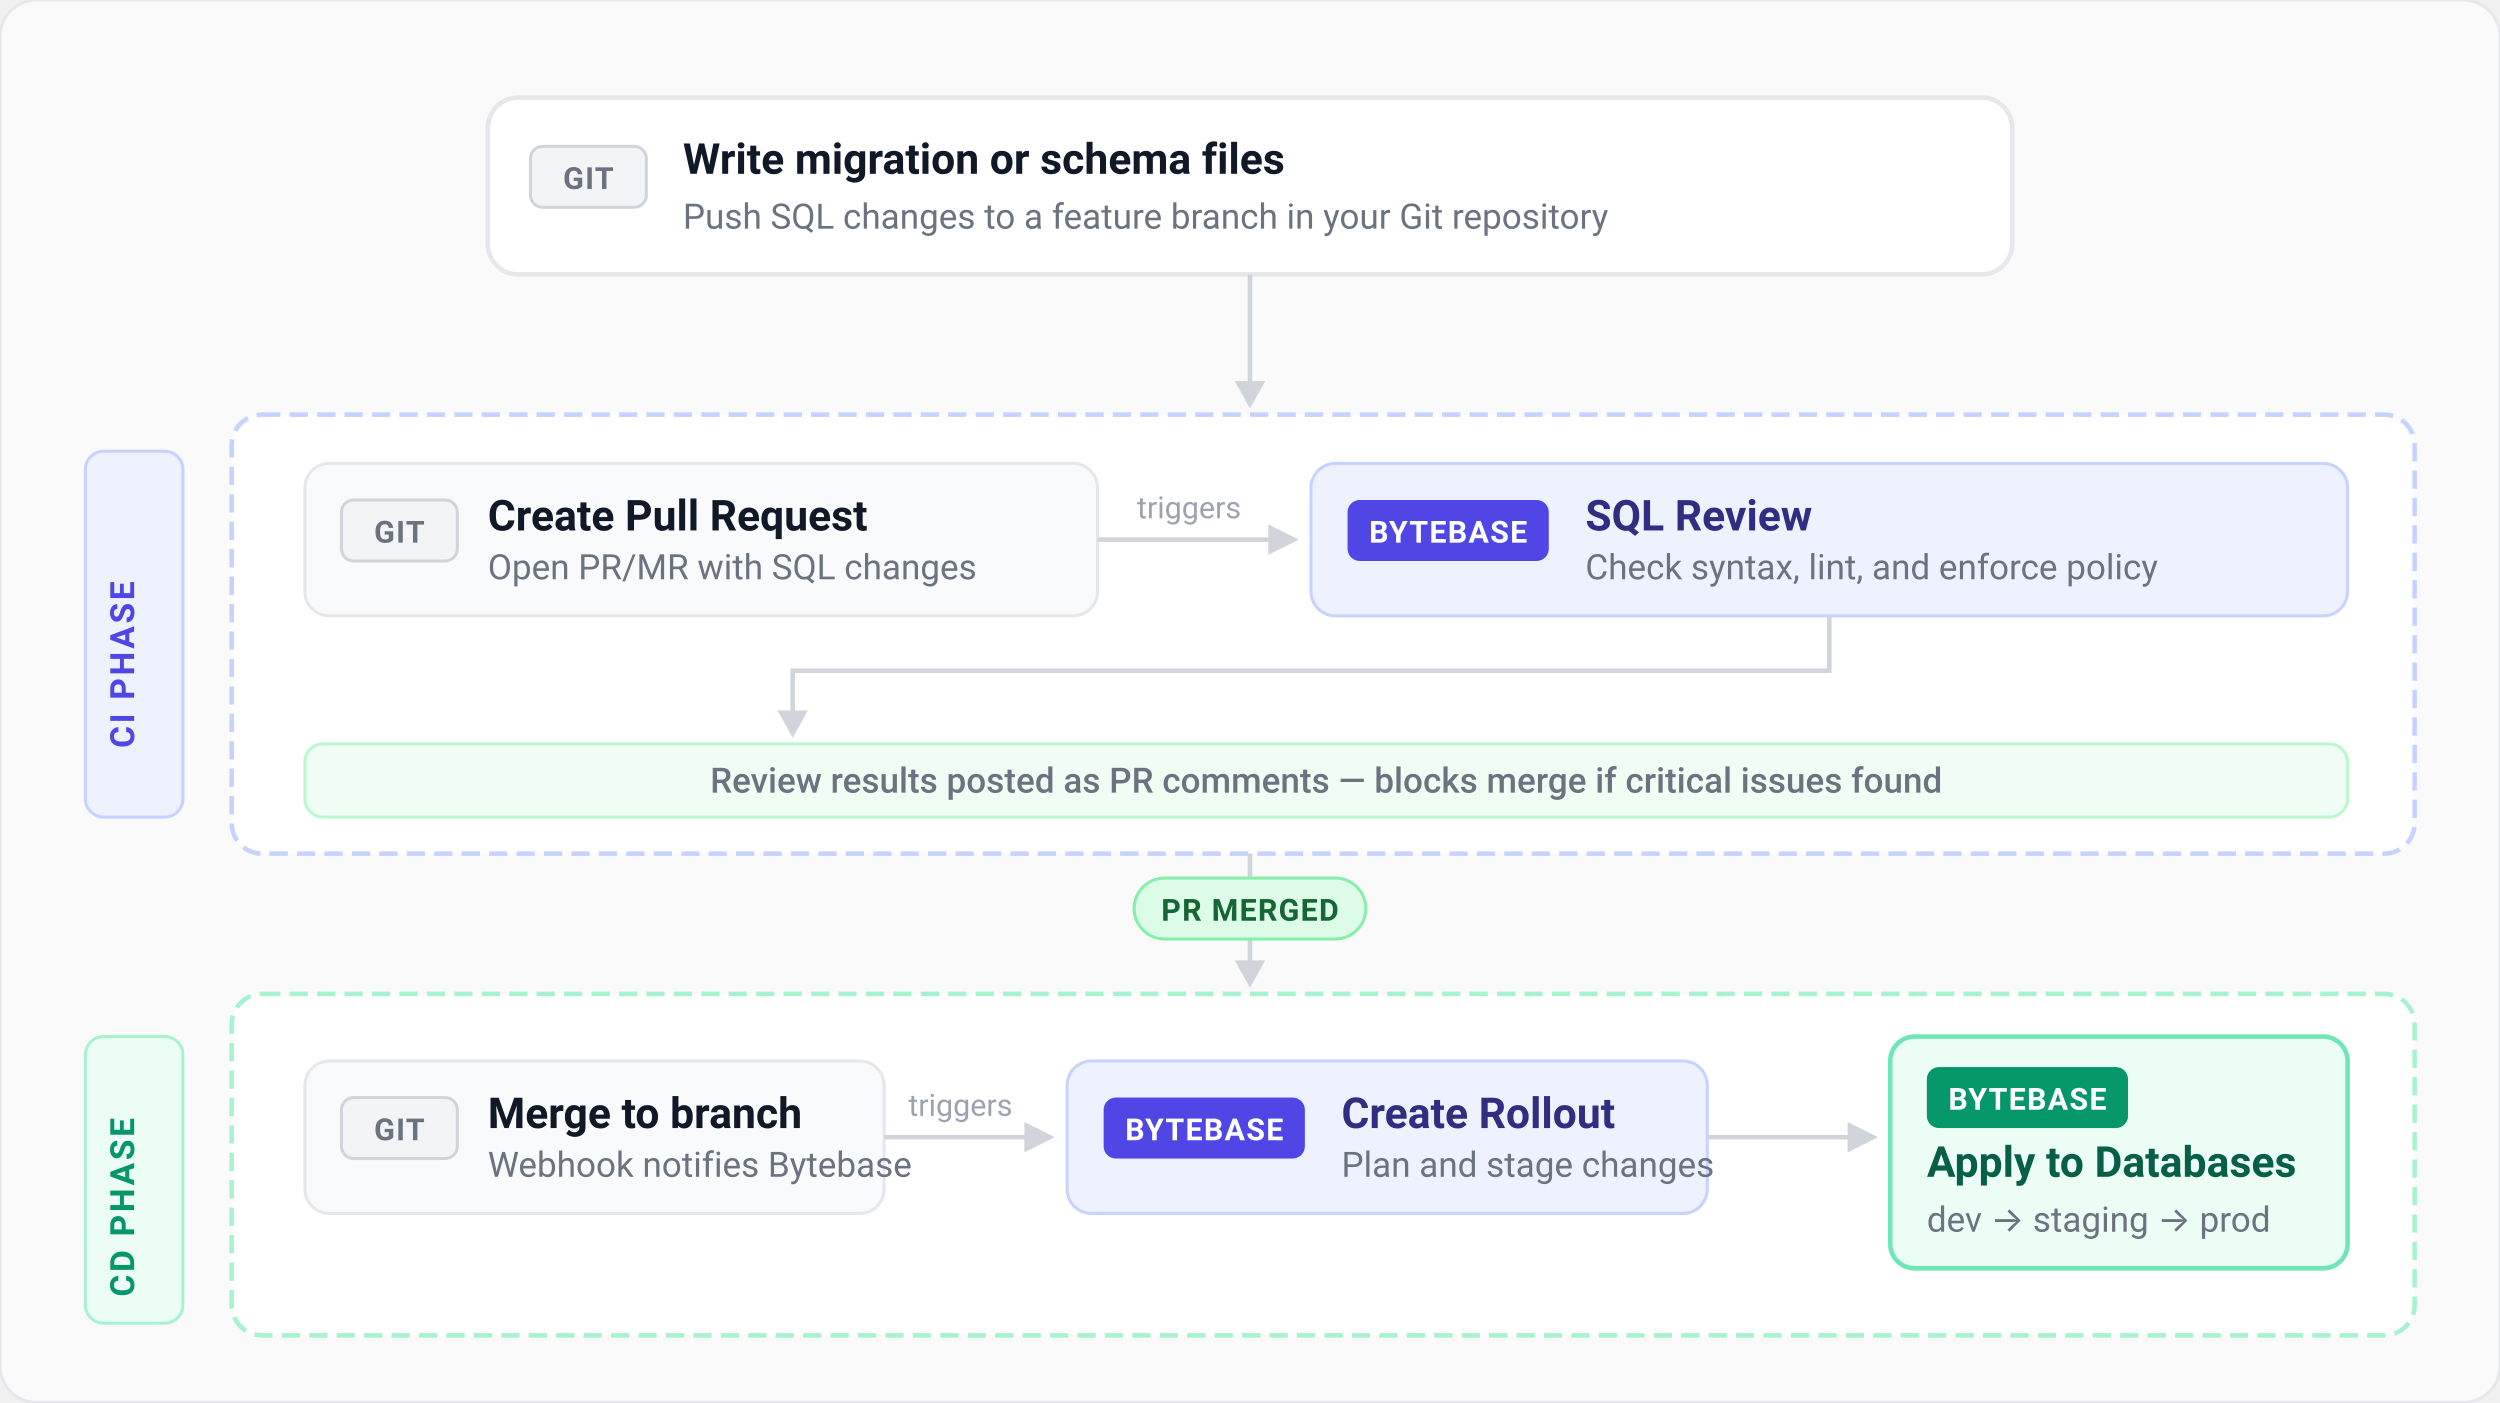
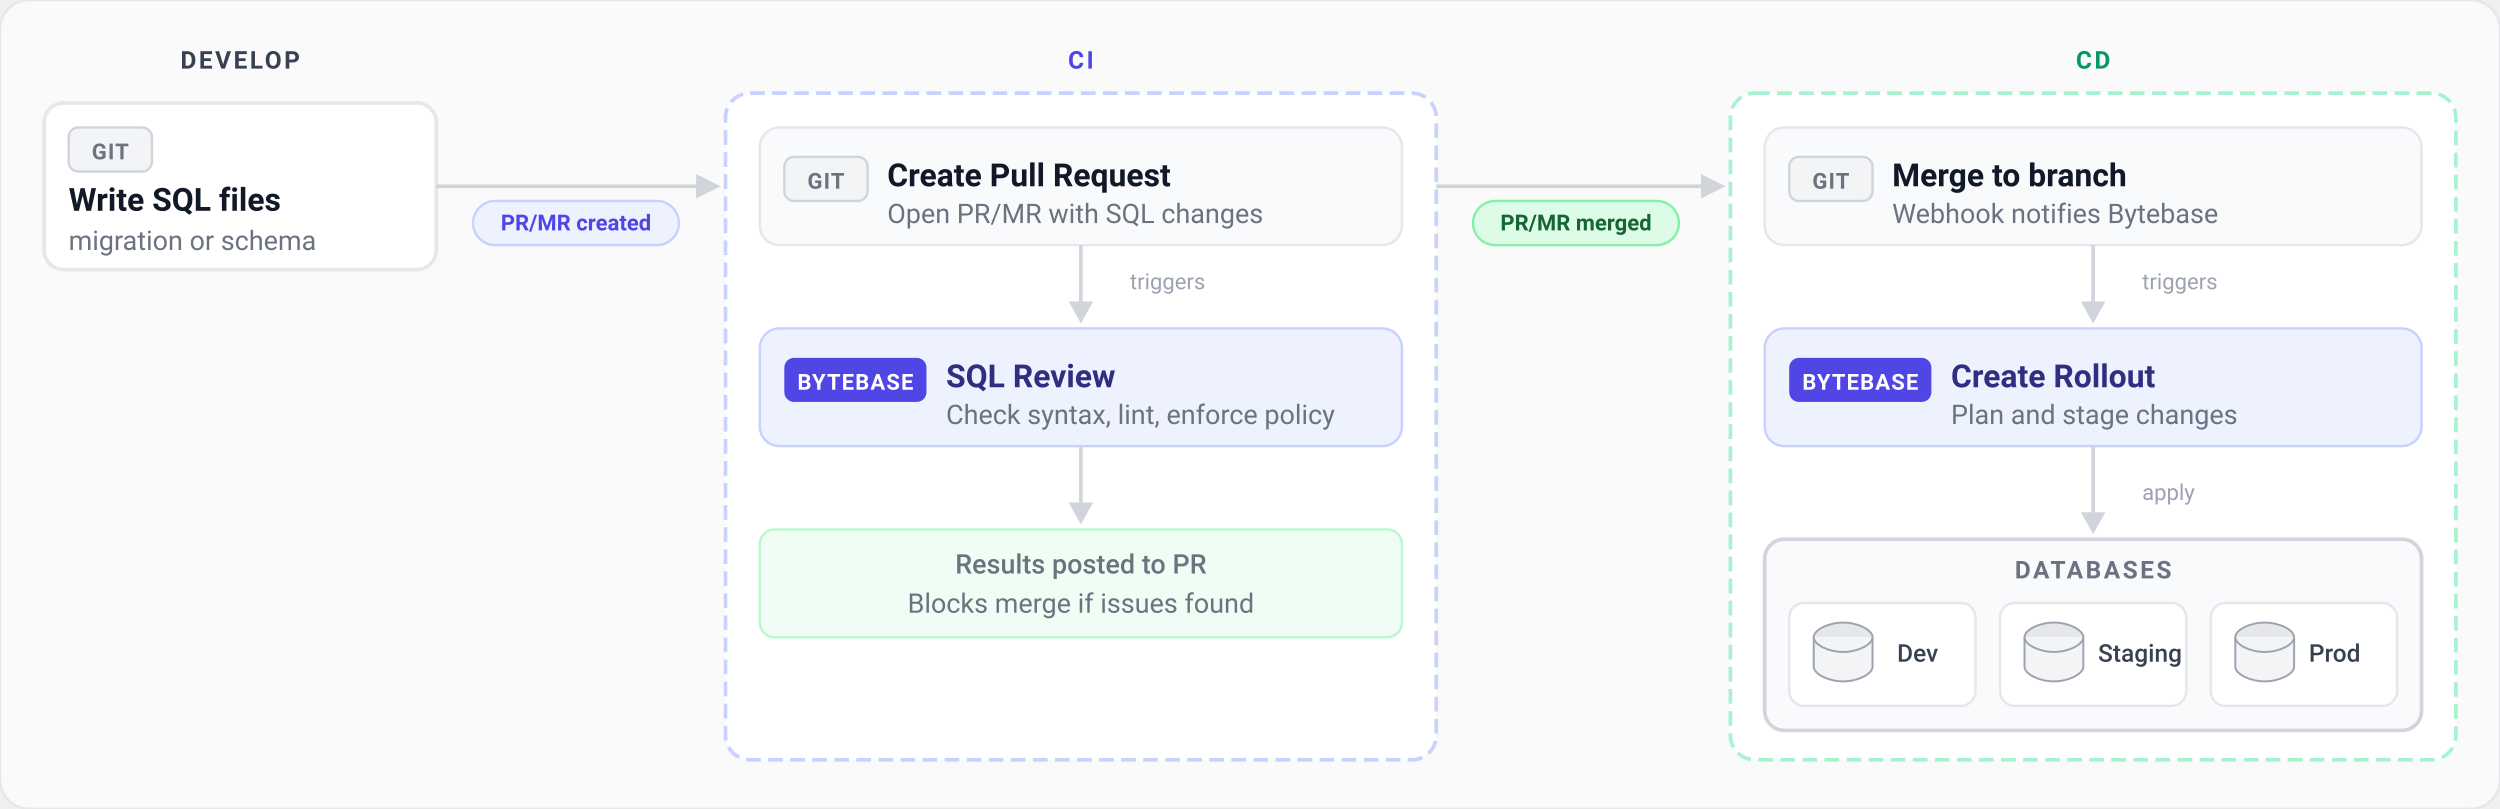
- <svg xmlns="http://www.w3.org/2000/svg" viewBox="0 0 820 460" fill="none">
+ <svg xmlns="http://www.w3.org/2000/svg" viewBox="0 0 1020 330" fill="none">
  <style>
-     .phase { font-family: -apple-system, BlinkMacSystemFont, 'Segoe UI', Roboto, sans-serif; font-size: 11px; font-weight: 700; letter-spacing: 0.08em; }
-     .title { font-family: -apple-system, BlinkMacSystemFont, 'Segoe UI', Roboto, sans-serif; font-size: 14px; font-weight: 600; }
-     .desc { font-family: -apple-system, BlinkMacSystemFont, 'Segoe UI', Roboto, sans-serif; font-size: 11.5px; fill: #6B7280; }
-     .badge { font-family: -apple-system, BlinkMacSystemFont, 'Segoe UI', Roboto, sans-serif; font-size: 10px; font-weight: 600; letter-spacing: 0.04em; }
-     .connector { font-family: -apple-system, BlinkMacSystemFont, 'Segoe UI', Roboto, sans-serif; font-size: 10px; fill: #9CA3AF; }
+     .phase { font-family: -apple-system, BlinkMacSystemFont, 'Segoe UI', Roboto, sans-serif; font-size: 10px; font-weight: 700; letter-spacing: 0.1em; }
+     .title { font-family: -apple-system, BlinkMacSystemFont, 'Segoe UI', Roboto, sans-serif; font-size: 13px; font-weight: 600; }
+     .desc { font-family: -apple-system, BlinkMacSystemFont, 'Segoe UI', Roboto, sans-serif; font-size: 11px; fill: #6B7280; }
+     .badge { font-family: -apple-system, BlinkMacSystemFont, 'Segoe UI', Roboto, sans-serif; font-size: 9px; font-weight: 700; letter-spacing: 0.05em; }
+     .trans { font-family: -apple-system, BlinkMacSystemFont, 'Segoe UI', Roboto, sans-serif; font-size: 9px; font-weight: 600; }
+     .db-label { font-family: -apple-system, BlinkMacSystemFont, 'Segoe UI', Roboto, sans-serif; font-size: 10px; font-weight: 500; fill: #374151; }
+     .connector { font-family: -apple-system, BlinkMacSystemFont, 'Segoe UI', Roboto, sans-serif; font-size: 9px; fill: #9CA3AF; }
  </style>
-   <rect width="820" height="460" rx="12" fill="#FAFAFA" stroke="#E5E7EB" stroke-width="1" />
-   <g transform="translate(160, 32)">
-     <rect x="0" y="0" width="500" height="58" rx="10" fill="white" stroke="#E5E7EB" stroke-width="1.5" />
-     <rect x="14" y="16" width="38" height="20" rx="4" fill="#F3F4F6" stroke="#D1D5DB" stroke-width="1" />
-     <text x="33" y="30" text-anchor="middle" class="badge" fill="#6B7280">GIT</text>
-     <text x="64" y="25" class="title" fill="#111827">Write migration or schema files</text>
-     <text x="64" y="43" class="desc">Push SQL changes to a feature branch in your Git repository</text>
+   <rect width="1020" height="330" rx="12" fill="#FAFAFA" stroke="#E5E7EB" stroke-width="1" />
+   <text x="98" y="28" text-anchor="middle" class="phase" fill="#374151">DEVELOP</text>
+   <g transform="translate(18, 42)">
+     <rect x="0" y="0" width="160" height="68" rx="8" fill="white" stroke="#E5E7EB" stroke-width="1.5" />
+     <rect x="10" y="10" width="34" height="18" rx="4" fill="#F3F4F6" stroke="#D1D5DB" stroke-width="1" />
+     <text x="27" y="23" text-anchor="middle" class="badge" fill="#6B7280">GIT</text>
+     <text x="10" y="44" class="title" fill="#111827">Write SQL files</text>
+     <text x="10" y="60" class="desc">migration or schema</text>
  </g>
-   <path d="M410 90 L410 128" stroke="#D1D5DB" stroke-width="1.5" />
-   <polygon points="405,125 410,134 415,125" fill="#D1D5DB" />
-   <rect x="28" y="148" width="32" height="120" rx="6" fill="#EEF2FF" stroke="#C7D2FE" stroke-width="1" />
-   <text x="44" y="218" text-anchor="middle" class="phase" fill="#4F46E5" transform="rotate(-90 44 218)">CI PHASE</text>
-   <rect x="76" y="136" width="716" height="144" rx="10" fill="white" stroke="#C7D2FE" stroke-width="1.5" stroke-dasharray="6 3" />
-   <g transform="translate(100, 152)">
-     <rect x="0" y="0" width="260" height="50" rx="8" fill="#F9FAFB" stroke="#E5E7EB" stroke-width="1" />
-     <rect x="12" y="12" width="38" height="20" rx="4" fill="#F3F4F6" stroke="#D1D5DB" stroke-width="1" />
-     <text x="31" y="26" text-anchor="middle" class="badge" fill="#6B7280">GIT</text>
-     <text x="60" y="22" class="title" fill="#111827" font-size="13">Create Pull Request</text>
-     <text x="60" y="38" class="desc">Open PR/MR with SQL changes</text>
+   <line x1="178" y1="76" x2="288" y2="76" stroke="#D1D5DB" stroke-width="1.5" />
+   <polygon points="284,71 294,76 284,81" fill="#D1D5DB" />
+   <rect x="193" y="82" width="84" height="18" rx="9" fill="#EEF2FF" stroke="#C7D2FE" stroke-width="1" />
+   <text x="235" y="94" text-anchor="middle" class="trans" fill="#4F46E5">PR/MR created</text>
+   <text x="441" y="28" text-anchor="middle" class="phase" fill="#4F46E5">CI</text>
+   <rect x="296" y="38" width="290" height="272" rx="10" fill="white" stroke="#C7D2FE" stroke-width="1.5" stroke-dasharray="6 3" />
+   <g transform="translate(310, 52)">
+     <rect x="0" y="0" width="262" height="48" rx="8" fill="#F9FAFB" stroke="#E5E7EB" stroke-width="1" />
+     <rect x="10" y="12" width="34" height="18" rx="4" fill="#F3F4F6" stroke="#D1D5DB" stroke-width="1" />
+     <text x="27" y="25" text-anchor="middle" class="badge" fill="#6B7280">GIT</text>
+     <text x="52" y="24" class="title" fill="#111827" font-size="12">Create Pull Request</text>
+     <text x="52" y="39" class="desc">Open PR/MR with SQL changes</text>
  </g>
-   <path d="M360 177 L420 177" stroke="#D1D5DB" stroke-width="1.5" />
-   <polygon points="416,172 426,177 416,182" fill="#D1D5DB" />
-   <text x="390" y="170" text-anchor="middle" class="connector">triggers</text>
-   <g transform="translate(430, 152)">
-     <rect x="0" y="0" width="340" height="50" rx="8" fill="#EEF2FF" stroke="#C7D2FE" stroke-width="1" />
-     <rect x="12" y="12" width="66" height="20" rx="4" fill="#4F46E5" />
-     <text x="45" y="26" text-anchor="middle" class="badge" fill="white">BYTEBASE</text>
-     <text x="90" y="22" class="title" fill="#312E81" font-size="13">SQL Review</text>
-     <text x="90" y="38" class="desc" fill="#4338CA">Check syntax, lint, and enforce policy</text>
+   <line x1="441" y1="100" x2="441" y2="126" stroke="#D1D5DB" stroke-width="1.5" />
+   <polygon points="436,123 441,132 446,123" fill="#D1D5DB" />
+   <text x="461" y="118" class="connector">triggers</text>
+   <g transform="translate(310, 134)">
+     <rect x="0" y="0" width="262" height="48" rx="8" fill="#EEF2FF" stroke="#C7D2FE" stroke-width="1" />
+     <rect x="10" y="12" width="58" height="18" rx="4" fill="#4F46E5" />
+     <text x="39" y="25" text-anchor="middle" class="badge" fill="white">BYTEBASE</text>
+     <text x="76" y="24" class="title" fill="#312E81" font-size="12">SQL Review</text>
+     <text x="76" y="39" class="desc" fill="#4338CA">Check syntax, lint, enforce policy</text>
  </g>
-   <path d="M600 202 L600 220 L260 220 L260 236" stroke="#D1D5DB" stroke-width="1.5" />
-   <polygon points="255,233 260,242 265,233" fill="#D1D5DB" />
-   <g transform="translate(100, 244)">
-     <rect x="0" y="0" width="670" height="24" rx="6" fill="#F0FDF4" stroke="#BBF7D0" stroke-width="1" />
-     <text x="335" y="16" text-anchor="middle" class="desc" fill="#166534" font-weight="500">Review results posted as PR comments — blocks merge if critical issues found</text>
+   <line x1="441" y1="182" x2="441" y2="208" stroke="#D1D5DB" stroke-width="1.5" />
+   <polygon points="436,205 441,214 446,205" fill="#D1D5DB" />
+   <g transform="translate(310, 216)">
+     <rect x="0" y="0" width="262" height="44" rx="6" fill="#F0FDF4" stroke="#BBF7D0" stroke-width="1" />
+     <text x="131" y="18" text-anchor="middle" class="desc" fill="#166534" font-weight="500" font-size="11">Results posted to PR</text>
+     <text x="131" y="34" text-anchor="middle" class="desc" fill="#15803D" font-size="10">Blocks merge if issues found</text>
  </g>
-   <path d="M410 280 L410 318" stroke="#D1D5DB" stroke-width="1.5" />
-   <polygon points="405,315 410,324 415,315" fill="#D1D5DB" />
-   <rect x="372" y="288" width="76" height="20" rx="10" fill="#DCFCE7" stroke="#86EFAC" stroke-width="1" />
-   <text x="410" y="302" text-anchor="middle" class="badge" fill="#166534">PR MERGED</text>
-   <rect x="28" y="340" width="32" height="94" rx="6" fill="#ECFDF5" stroke="#A7F3D0" stroke-width="1" />
-   <text x="44" y="396" text-anchor="middle" class="phase" fill="#059669" transform="rotate(-90 44 396)">CD PHASE</text>
-   <rect x="76" y="326" width="716" height="112" rx="10" fill="white" stroke="#A7F3D0" stroke-width="1.5" stroke-dasharray="6 3" />
-   <g transform="translate(100, 348)">
-     <rect x="0" y="0" width="190" height="50" rx="8" fill="#F9FAFB" stroke="#E5E7EB" stroke-width="1" />
-     <rect x="12" y="12" width="38" height="20" rx="4" fill="#F3F4F6" stroke="#D1D5DB" stroke-width="1" />
-     <text x="31" y="26" text-anchor="middle" class="badge" fill="#6B7280">GIT</text>
-     <text x="60" y="22" class="title" fill="#111827" font-size="13">Merge to branch</text>
-     <text x="60" y="38" class="desc">Webhook notifies Bytebase</text>
+   <line x1="586" y1="76" x2="698" y2="76" stroke="#D1D5DB" stroke-width="1.5" />
+   <polygon points="694,71 704,76 694,81" fill="#D1D5DB" />
+   <rect x="601" y="82" width="84" height="18" rx="9" fill="#DCFCE7" stroke="#86EFAC" stroke-width="1" />
+   <text x="643" y="94" text-anchor="middle" class="trans" fill="#166534">PR/MR merged</text>
+   <text x="854" y="28" text-anchor="middle" class="phase" fill="#059669">CD</text>
+   <rect x="706" y="38" width="296" height="272" rx="10" fill="white" stroke="#A7F3D0" stroke-width="1.5" stroke-dasharray="6 3" />
+   <g transform="translate(720, 52)">
+     <rect x="0" y="0" width="268" height="48" rx="8" fill="#F9FAFB" stroke="#E5E7EB" stroke-width="1" />
+     <rect x="10" y="12" width="34" height="18" rx="4" fill="#F3F4F6" stroke="#D1D5DB" stroke-width="1" />
+     <text x="27" y="25" text-anchor="middle" class="badge" fill="#6B7280">GIT</text>
+     <text x="52" y="24" class="title" fill="#111827" font-size="12">Merge to branch</text>
+     <text x="52" y="39" class="desc">Webhook notifies Bytebase</text>
  </g>
-   <path d="M290 373 L340 373" stroke="#D1D5DB" stroke-width="1.5" />
-   <polygon points="336,368 346,373 336,378" fill="#D1D5DB" />
-   <text x="315" y="366" text-anchor="middle" class="connector">triggers</text>
-   <g transform="translate(350, 348)">
-     <rect x="0" y="0" width="210" height="50" rx="8" fill="#EEF2FF" stroke="#C7D2FE" stroke-width="1" />
-     <rect x="12" y="12" width="66" height="20" rx="4" fill="#4F46E5" />
-     <text x="45" y="26" text-anchor="middle" class="badge" fill="white">BYTEBASE</text>
-     <text x="90" y="22" class="title" fill="#312E81" font-size="13">Create Rollout</text>
-     <text x="90" y="38" class="desc" fill="#4338CA">Plan and stage changes</text>
+   <line x1="854" y1="100" x2="854" y2="126" stroke="#D1D5DB" stroke-width="1.5" />
+   <polygon points="849,123 854,132 859,123" fill="#D1D5DB" />
+   <text x="874" y="118" class="connector">triggers</text>
+   <g transform="translate(720, 134)">
+     <rect x="0" y="0" width="268" height="48" rx="8" fill="#EEF2FF" stroke="#C7D2FE" stroke-width="1" />
+     <rect x="10" y="12" width="58" height="18" rx="4" fill="#4F46E5" />
+     <text x="39" y="25" text-anchor="middle" class="badge" fill="white">BYTEBASE</text>
+     <text x="76" y="24" class="title" fill="#312E81" font-size="12">Create Rollout</text>
+     <text x="76" y="39" class="desc" fill="#4338CA">Plan and stage changes</text>
  </g>
-   <path d="M560 373 L610 373" stroke="#D1D5DB" stroke-width="1.5" />
-   <polygon points="606,368 616,373 606,378" fill="#D1D5DB" />
-   <g transform="translate(620, 340)">
-     <rect x="0" y="0" width="150" height="76" rx="8" fill="#ECFDF5" stroke="#6EE7B7" stroke-width="1.5" />
-     <rect x="12" y="10" width="66" height="20" rx="4" fill="#059669" />
-     <text x="45" y="24" text-anchor="middle" class="badge" fill="white">BYTEBASE</text>
-     <text x="12" y="46" class="title" fill="#065F46" font-size="13">Apply to Databases</text>
-     <text x="12" y="64" class="desc" fill="#047857">dev → staging → prod</text>
+   <line x1="854" y1="182" x2="854" y2="212" stroke="#D1D5DB" stroke-width="1.5" />
+   <polygon points="849,209 854,218 859,209" fill="#D1D5DB" />
+   <text x="874" y="204" class="connector">apply</text>
+   <g transform="translate(720, 220)">
+     <rect x="0" y="0" width="268" height="78" rx="8" fill="#F9FAFB" stroke="#D1D5DB" stroke-width="1.5" />
+     <text x="134" y="16" text-anchor="middle" class="phase" fill="#6B7280">DATABASES</text>
+     <g transform="translate(10, 26)">
+       <rect x="0" y="0" width="76" height="42" rx="6" fill="white" stroke="#E5E7EB" stroke-width="1" />
+       <path d="M10,14 C10,11 16,8 22,8 C28,8 34,11 34,14" stroke="#9CA3AF" stroke-width="0.8" fill="#E5E7EB" />
+       <path d="M10,14 L10,26 C10,29 16,32 22,32 C28,32 34,29 34,26 L34,14" stroke="#9CA3AF" stroke-width="0.8" fill="#F3F4F6" />
+       <path d="M10,14 C10,17 16,20 22,20 C28,20 34,17 34,14" stroke="#9CA3AF" stroke-width="0.8" fill="none" />
+       <text x="44" y="24" class="db-label">Dev</text>
+     </g>
+     <g transform="translate(96, 26)">
+       <rect x="0" y="0" width="76" height="42" rx="6" fill="white" stroke="#E5E7EB" stroke-width="1" />
+       <path d="M10,14 C10,11 16,8 22,8 C28,8 34,11 34,14" stroke="#9CA3AF" stroke-width="0.8" fill="#E5E7EB" />
+       <path d="M10,14 L10,26 C10,29 16,32 22,32 C28,32 34,29 34,26 L34,14" stroke="#9CA3AF" stroke-width="0.8" fill="#F3F4F6" />
+       <path d="M10,14 C10,17 16,20 22,20 C28,20 34,17 34,14" stroke="#9CA3AF" stroke-width="0.8" fill="none" />
+       <text x="40" y="24" class="db-label">Staging</text>
+     </g>
+     <g transform="translate(182, 26)">
+       <rect x="0" y="0" width="76" height="42" rx="6" fill="white" stroke="#E5E7EB" stroke-width="1" />
+       <path d="M10,14 C10,11 16,8 22,8 C28,8 34,11 34,14" stroke="#9CA3AF" stroke-width="0.8" fill="#E5E7EB" />
+       <path d="M10,14 L10,26 C10,29 16,32 22,32 C28,32 34,29 34,26 L34,14" stroke="#9CA3AF" stroke-width="0.8" fill="#F3F4F6" />
+       <path d="M10,14 C10,17 16,20 22,20 C28,20 34,17 34,14" stroke="#9CA3AF" stroke-width="0.8" fill="none" />
+       <text x="40" y="24" class="db-label">Prod</text>
+     </g>
  </g>
</svg>
